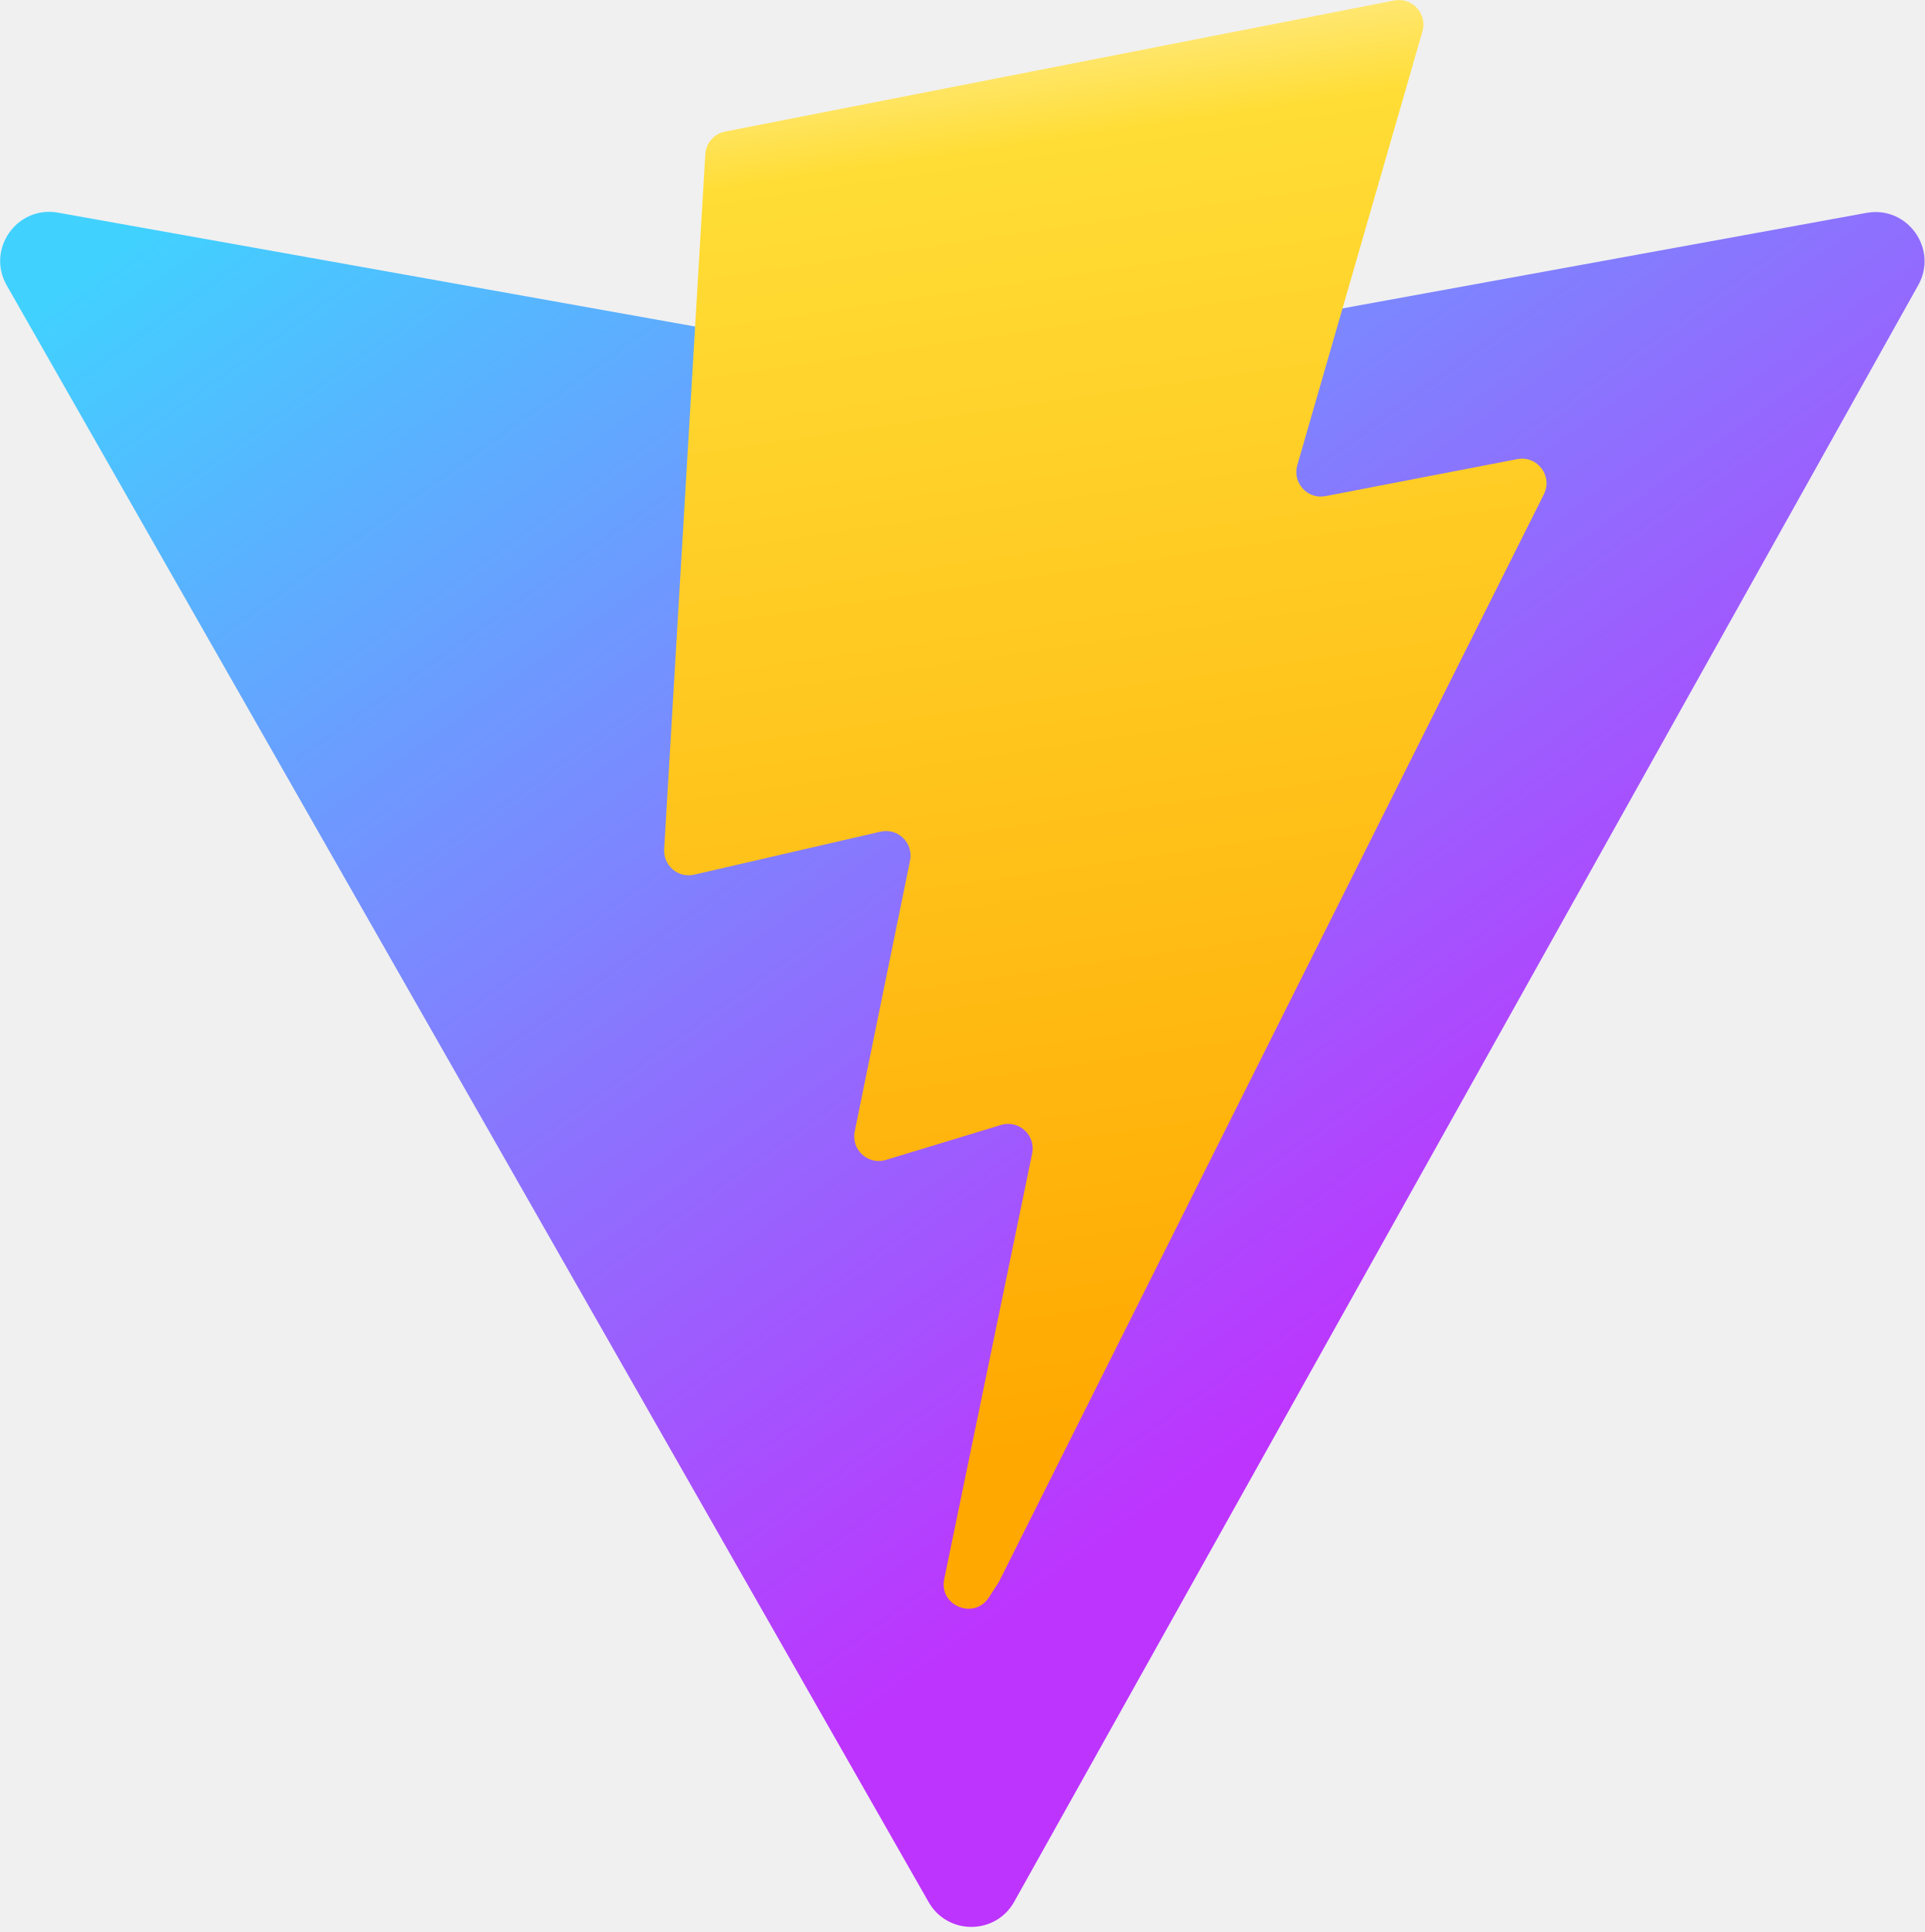
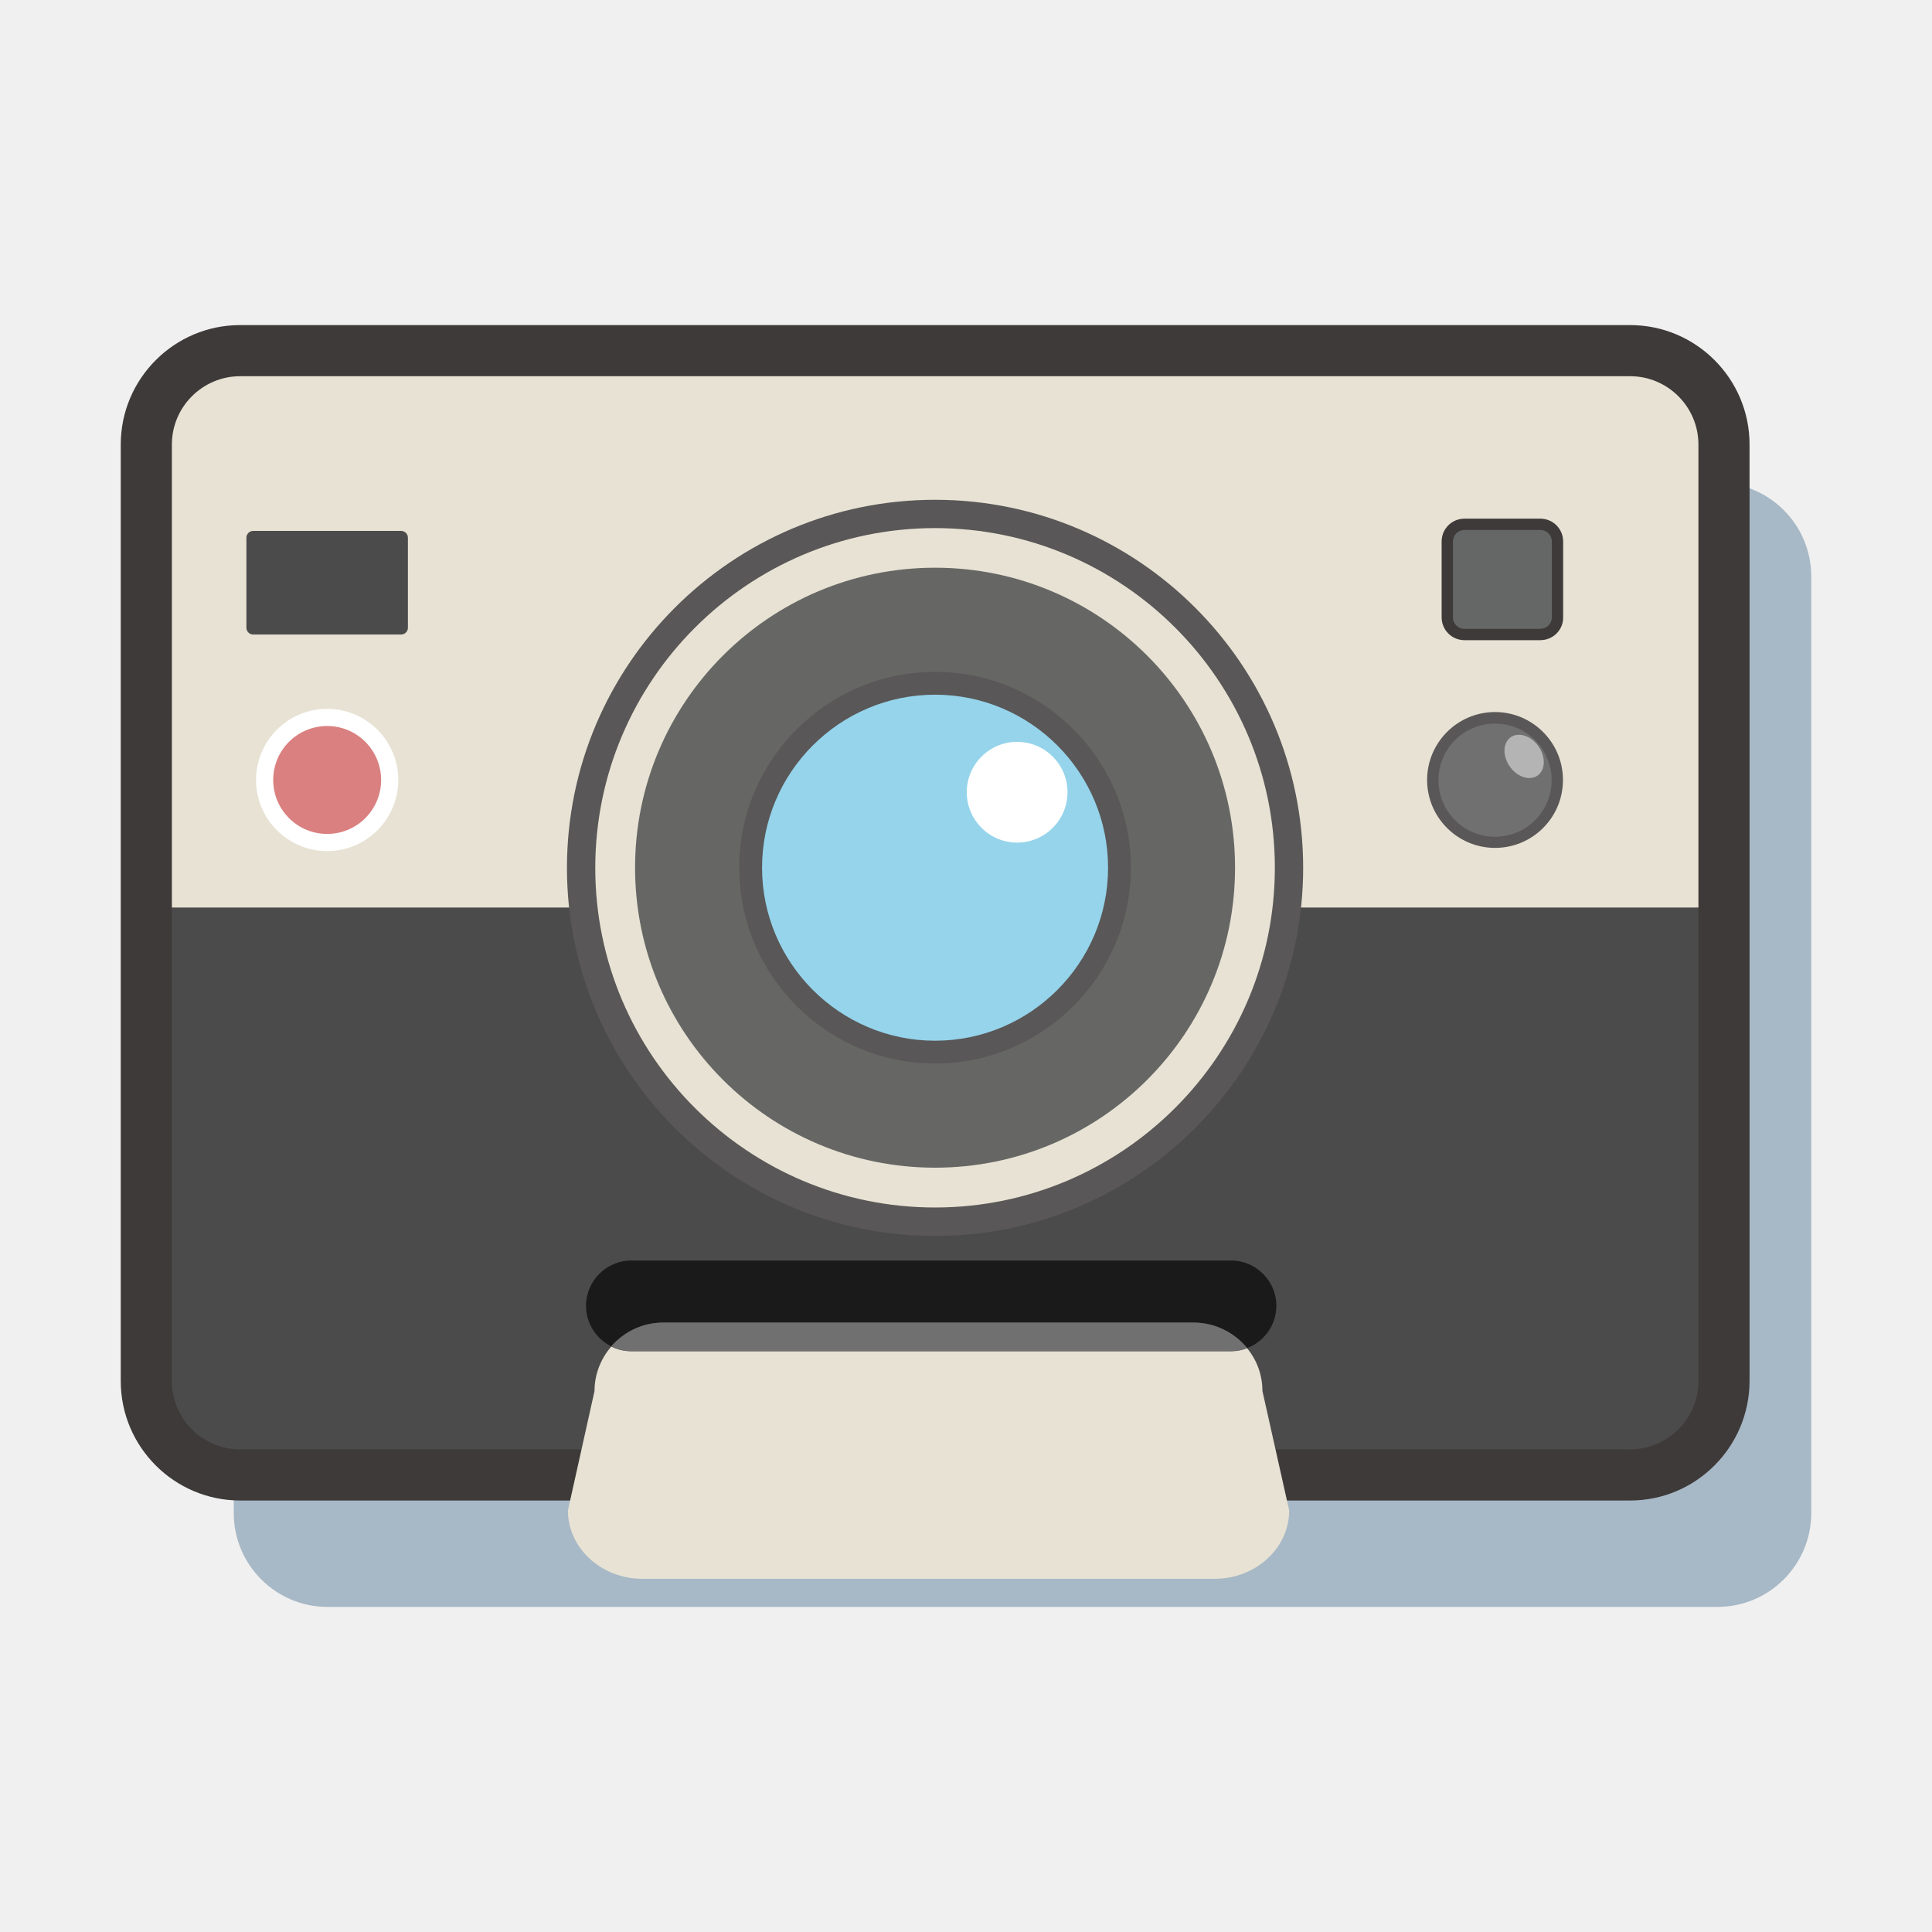
- <svg xmlns="http://www.w3.org/2000/svg" aria-hidden="true" role="img" class="iconify iconify--logos" width="31.88" height="32" preserveAspectRatio="xMidYMid meet" viewBox="0 0 256 257">
-   <defs>
-     <linearGradient id="IconifyId1813088fe1fbc01fb466" x1="-.828%" x2="57.636%" y1="7.652%" y2="78.411%">
-       <stop offset="0%" stop-color="#41D1FF" />
-       <stop offset="100%" stop-color="#BD34FE" />
-     </linearGradient>
-     <linearGradient id="IconifyId1813088fe1fbc01fb467" x1="43.376%" x2="50.316%" y1="2.242%" y2="89.03%">
-       <stop offset="0%" stop-color="#FFEA83" />
-       <stop offset="8.333%" stop-color="#FFDD35" />
-       <stop offset="100%" stop-color="#FFA800" />
-     </linearGradient>
-   </defs>
-   <path fill="url(#IconifyId1813088fe1fbc01fb466)" d="M255.153 37.938L134.897 252.976c-2.483 4.44-8.862 4.466-11.382.048L.875 37.958c-2.746-4.814 1.371-10.646 6.827-9.67l120.385 21.517a6.537 6.537 0 0 0 2.322-.004l117.867-21.483c5.438-.991 9.574 4.796 6.877 9.62Z" />
-   <path fill="url(#IconifyId1813088fe1fbc01fb467)" d="M185.432.063L96.44 17.501a3.268 3.268 0 0 0-2.634 3.014l-5.474 92.456a3.268 3.268 0 0 0 3.997 3.378l24.777-5.718c2.318-.535 4.413 1.507 3.936 3.838l-7.361 36.047c-.495 2.426 1.782 4.5 4.151 3.78l15.304-4.649c2.372-.72 4.652 1.36 4.15 3.788l-11.698 56.621c-.732 3.542 3.979 5.473 5.943 2.437l1.313-2.028l72.516-144.72c1.215-2.423-.88-5.186-3.54-4.672l-25.505 4.922c-2.396.462-4.435-1.77-3.759-4.114l16.646-57.705c.677-2.35-1.37-4.583-3.769-4.113Z" />
+ <svg xmlns="http://www.w3.org/2000/svg" width="800px" height="800px" viewBox="0 0 1024 1024" class="icon" version="1.1">
+   <path d="M910.3 851.7H173.6c-27.4 0-49.7-22.3-49.7-49.7V305.5c0-27.4 22.3-49.7 49.7-49.7h736.7c27.4 0 49.7 22.3 49.7 49.7V802c0 27.4-22.3 49.7-49.7 49.7z" fill="#A7B8C6" />
+   <path d="M913.7 235.6c0-27.4-22.3-49.7-49.7-49.7H127.3c-27.4 0-49.7 22.3-49.7 49.7v326.8h836.1V235.6z" fill="#E7E2D3" />
+   <path d="M127.3 781.7H864c27.4 0 49.7-22.3 49.7-49.7V481H77.5v251c0 27.4 22.3 49.7 49.8 49.7z" fill="#4C4B4C" />
+   <path d="M864 795.3H127.3C92.4 795.3 64 766.9 64 732V235.6c0-34.9 28.4-63.3 63.3-63.3H864c34.9 0 63.3 28.4 63.3 63.3V732c-0.1 34.9-28.4 63.3-63.3 63.3zM127.3 199.4c-19.9 0-36.2 16.2-36.2 36.2V732c0 19.9 16.2 36.2 36.2 36.2H864c19.9 0 36.2-16.2 36.2-36.2V235.6c0-19.9-16.2-36.2-36.2-36.2H127.3z" fill="#3E3A39" />
+   <path d="M495.6 459.9m-187.6 0a187.6 187.6 0 1 0 375.2 0 187.6 187.6 0 1 0-375.2 0Z" fill="#E7E2D3" />
+   <path d="M495.6 655.1c-107.6 0-195.1-87.5-195.1-195.1S388 264.9 495.6 264.9 690.7 352.4 690.7 460c0 107.5-87.5 195.1-195.1 195.1z m0-375.2c-99.3 0-180.1 80.8-180.1 180.1s80.8 180 180.1 180 180.1-80.8 180.1-180.1-80.8-180-180.1-180z" fill="#595757" />
+   <path d="M495.6 459.9m-159 0a159 159 0 1 0 318 0 159 159 0 1 0-318 0Z" fill="#666765" />
+   <path d="M495.6 459.9m-97.8 0a97.8 97.8 0 1 0 195.6 0 97.8 97.8 0 1 0-195.6 0Z" fill="#95D4EB" />
+   <path d="M495.6 563.7c-57.2 0-103.8-46.6-103.8-103.8s46.6-103.8 103.8-103.8c57.2 0 103.8 46.6 103.8 103.8s-46.6 103.8-103.8 103.8z m0-195.5c-50.6 0-91.7 41.2-91.7 91.7s41.2 91.7 91.7 91.7c50.6 0 91.7-41.2 91.7-91.7s-41.1-91.7-91.7-91.7z" fill="#595757" />
+   <path d="M539.1 419.9m-26.7 0a26.7 26.7 0 1 0 53.4 0 26.7 26.7 0 1 0-53.4 0Z" fill="#FFFFFF" />
+   <path d="M351.5 701h281.1c11.4 0 21.7 5.3 28.4 13.5 9-3.4 15.5-12.2 15.5-22.4 0-13.2-10.8-24-24-24H334.6c-13.2 0-24 10.8-24 24 0 9.4 5.5 17.5 13.3 21.5 6.8-7.7 16.6-12.6 27.6-12.6z" fill="#1A1A1A" />
+   <path d="M669.1 737.2c0-8.6-3-16.4-8.1-22.6-2.6 1-5.5 1.6-8.5 1.6H334.6c-3.8 0-7.4-0.9-10.6-2.5-5.5 6.3-8.9 14.6-8.9 23.6L301 800.6c0 19.9 17.7 36.2 39.4 36.2h303.5c21.7 0 39.4-16.3 39.4-36.2l-14.2-63.4z" fill="#E7E2D3" />
+   <path d="M652.5 716.1c3 0 5.8-0.6 8.5-1.6-6.7-8.2-16.9-13.5-28.4-13.5H351.5c-11 0-20.8 4.9-27.5 12.6 3.2 1.6 6.8 2.5 10.6 2.5h317.9z" fill="#717071" />
+   <path d="M792.4 413.5m-33 0a33 33 0 1 0 66 0 33 33 0 1 0-66 0Z" fill="#717071" />
+   <path d="M792.4 449.4c-19.8 0-36-16.1-36-36 0-19.8 16.1-36 36-36 19.8 0 36 16.1 36 36s-16.1 36-36 36z m0-65.9c-16.5 0-30 13.4-30 30 0 16.5 13.4 30 30 30s30-13.4 30-30-13.5-30-30-30z" fill="#595757" />
+   <path d="M800.194 406.234a12.4 9.3 55.105 1 0 15.256-10.641 12.4 9.3 55.105 1 0-15.256 10.641Z" fill="#B4B4B5" />
+   <path d="M173.4 413.5m-33.1 0a33.1 33.1 0 1 0 66.2 0 33.1 33.1 0 1 0-66.2 0Z" fill="#DA8080" />
+   <path d="M173.4 451.1c-20.8 0-37.7-16.9-37.7-37.7s16.9-37.7 37.7-37.7 37.7 16.9 37.7 37.7-16.9 37.7-37.7 37.7z m0-66.3c-15.8 0-28.6 12.8-28.6 28.6s12.8 28.6 28.6 28.6 28.6-12.8 28.6-28.6-12.8-28.6-28.6-28.6z" fill="#FFFFFF" />
+   <path d="M212.6 336.3h-78.4c-2 0-3.6-1.6-3.6-3.6V285c0-2 1.6-3.6 3.6-3.6h78.4c2 0 3.6 1.6 3.6 3.6v47.7c0 2-1.6 3.6-3.6 3.6z" fill="#4C4B4C" />
+   <path d="M822.5 336.3h-52.4c-1.7 0-3-1.4-3-3v-52.4c0-1.7 1.4-3 3-3h52.4c1.7 0 3 1.4 3 3v52.4c0 1.6-1.3 3-3 3z" fill="#656767" />
+   <path d="M816.4 339.3h-40.2c-6.7 0-12.1-5.4-12.1-12.1V287c0-6.7 5.4-12.1 12.1-12.1h40.2c6.7 0 12.1 5.4 12.1 12.1v40.2c0.1 6.7-5.4 12.1-12.1 12.1z m-40.2-58.4c-3.4 0-6.1 2.7-6.1 6.1v40.2c0 3.4 2.7 6.1 6.1 6.1h40.2c3.4 0 6.1-2.7 6.1-6.1V287c0-3.4-2.7-6.1-6.1-6.1h-40.2z" fill="#3E3A39" />
</svg>
